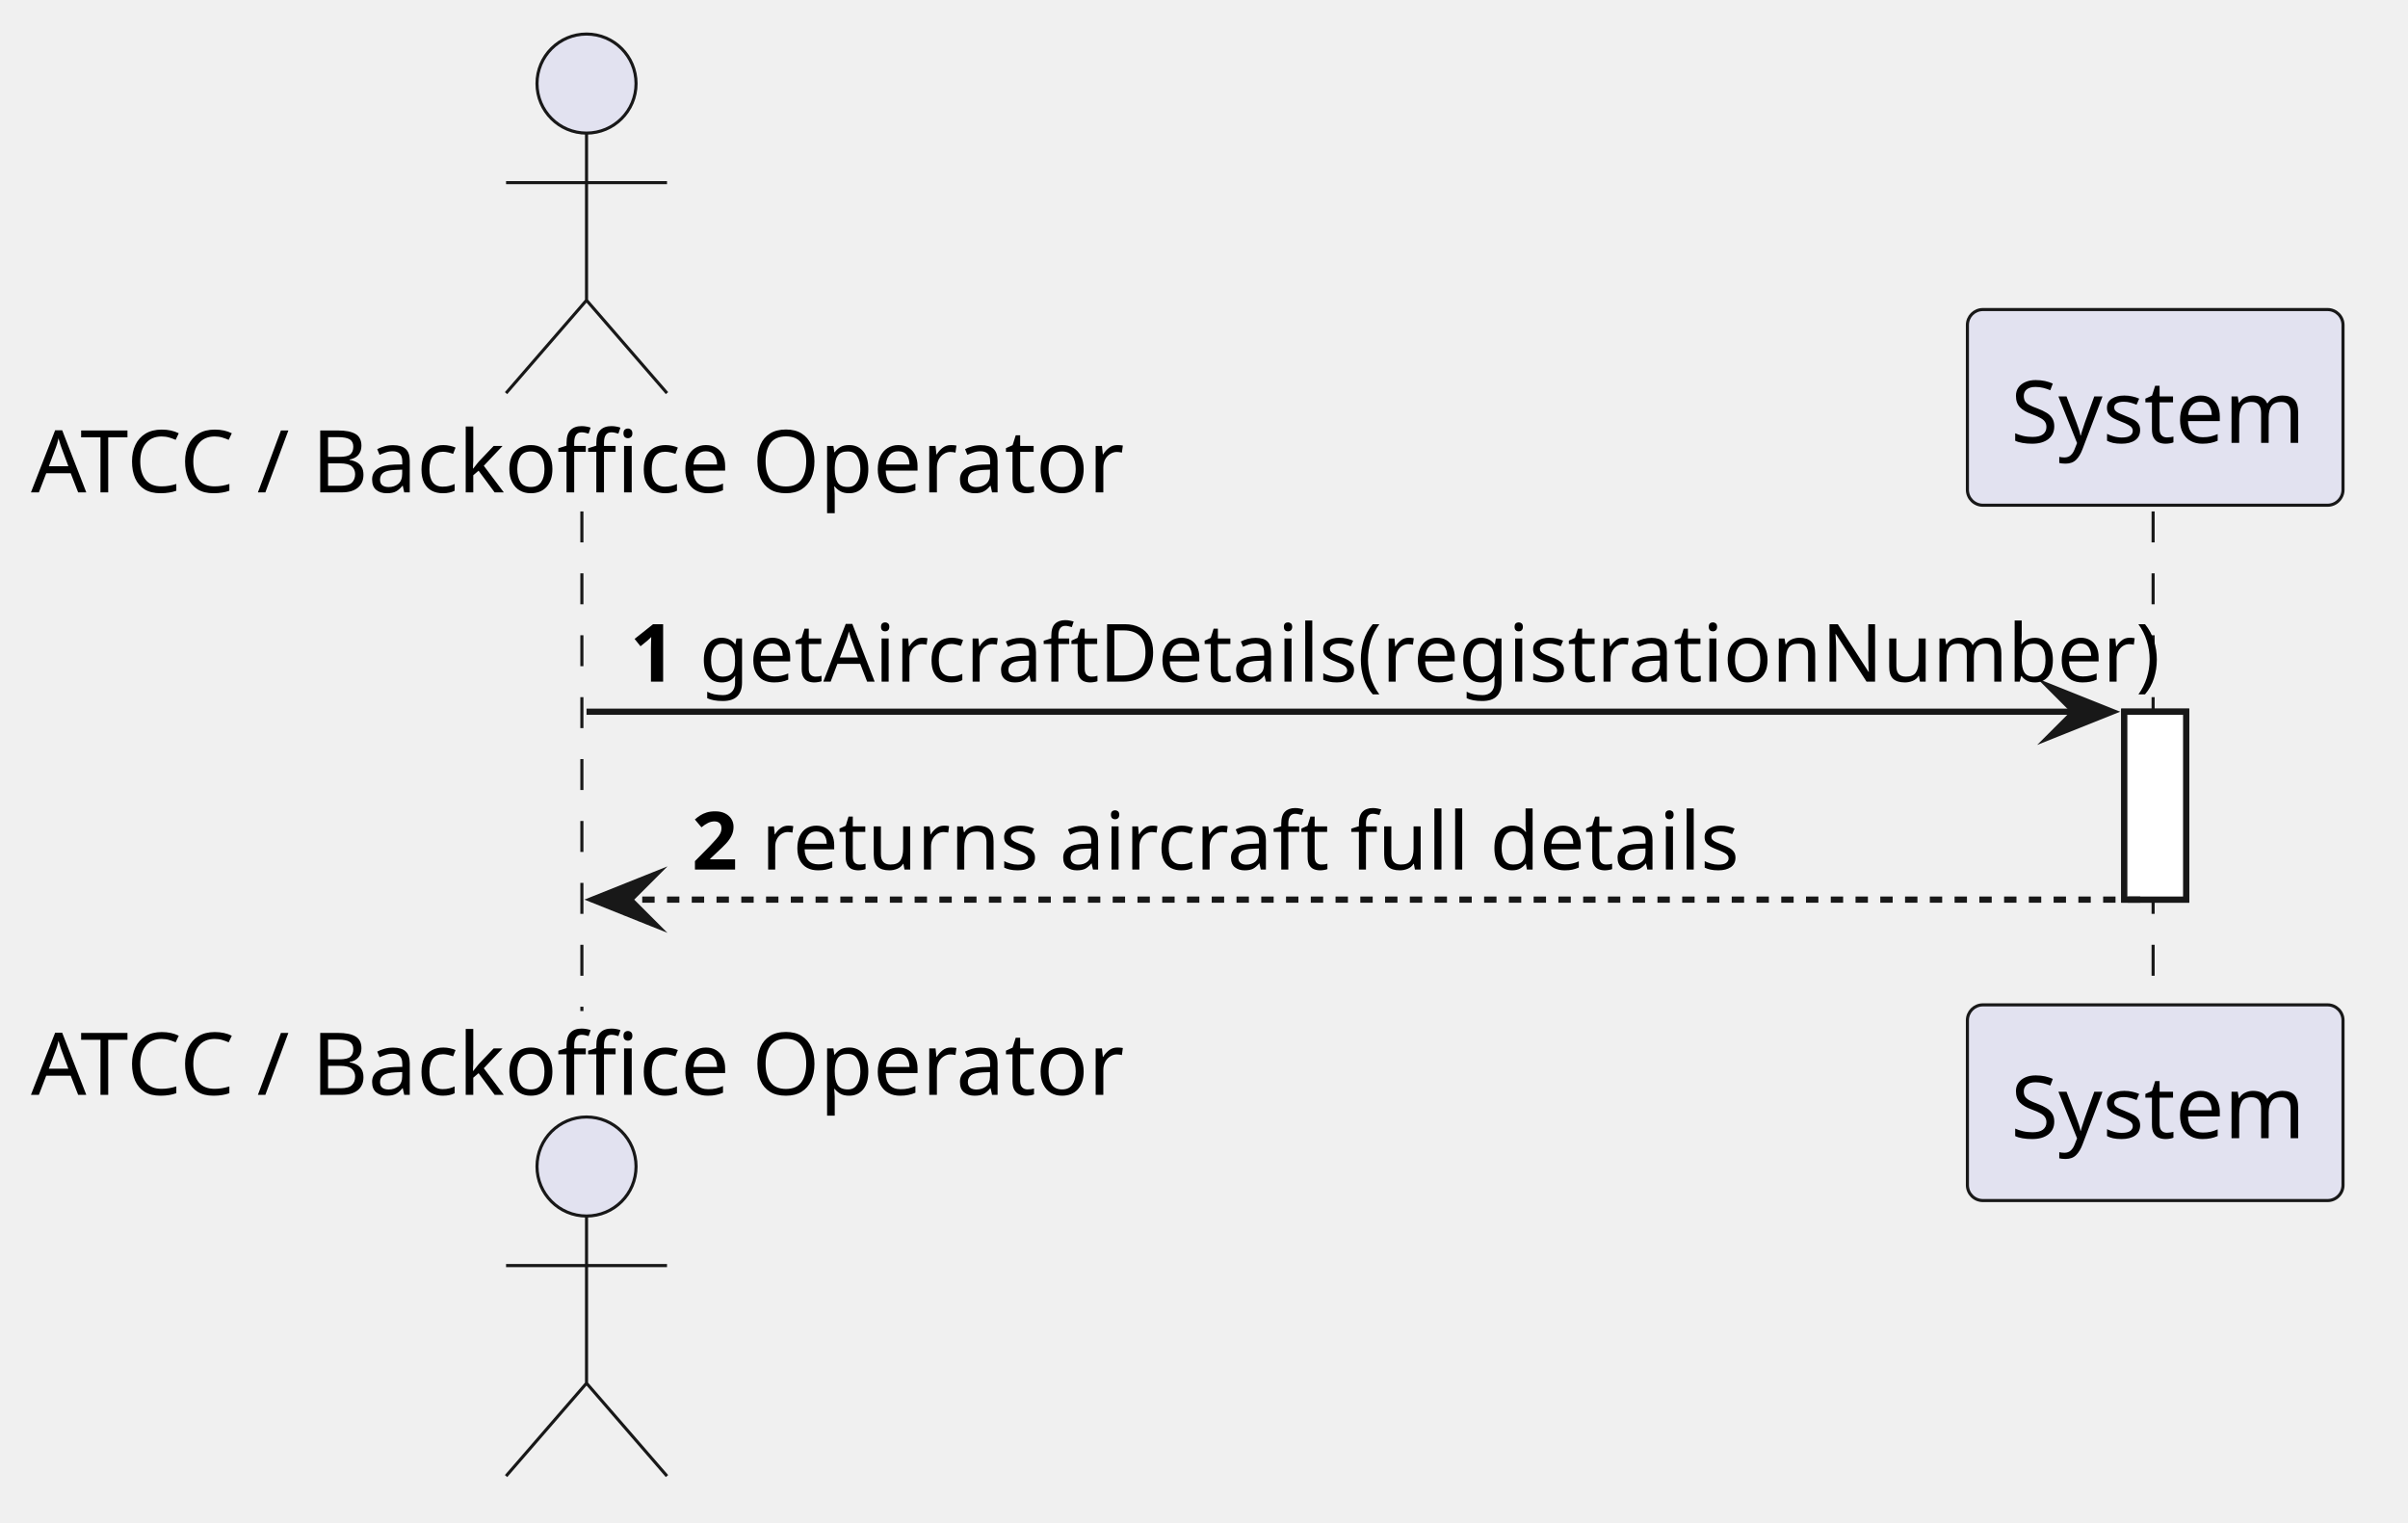
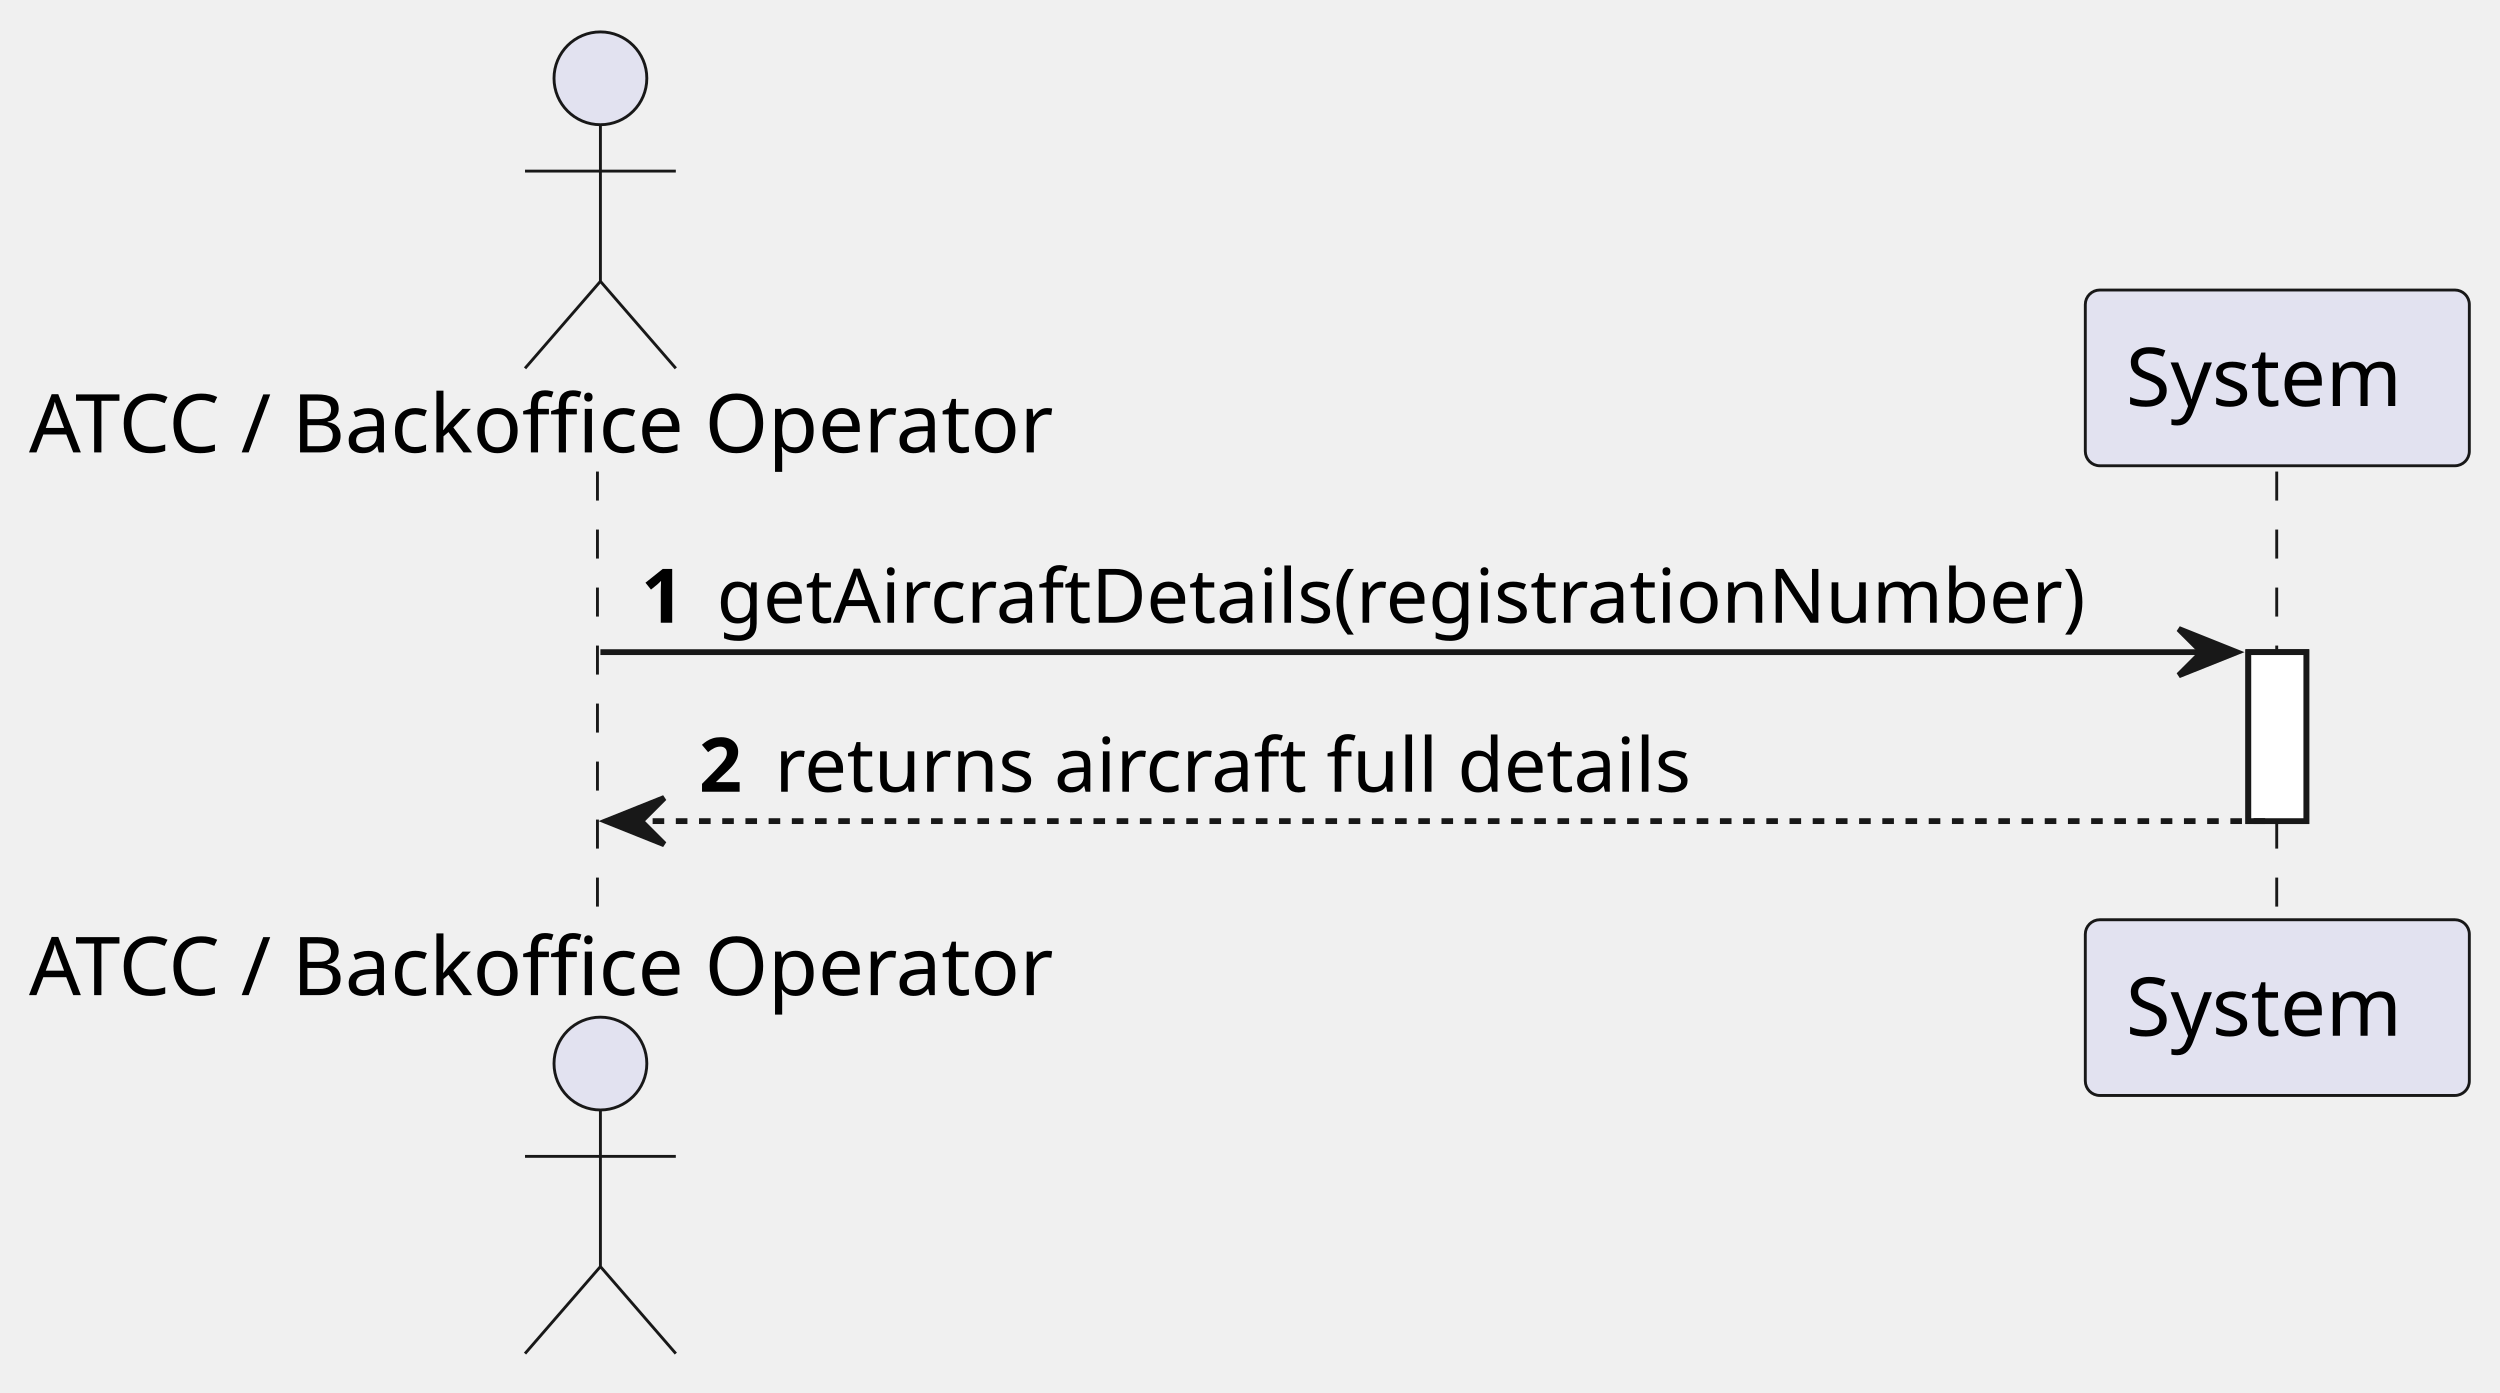
- <svg xmlns="http://www.w3.org/2000/svg" contentStyleType="text/css" data-diagram-type="SEQUENCE" height="246px" preserveAspectRatio="none" style="width:389px;height:246px;background:#FFFFFF;" version="1.1" viewBox="0 0 389 246" width="389px" zoomAndPan="magnify">
+ <svg xmlns="http://www.w3.org/2000/svg" contentStyleType="text/css" data-diagram-type="SEQUENCE" height="240px" preserveAspectRatio="none" style="width:431px;height:240px;background:#FFFFFF;" version="1.1" viewBox="0 0 431 240" width="431px" zoomAndPan="magnify">
  <defs />
  <g>
    <g>
-       <rect fill="#FFFFFF" height="30.352" style="stroke:#181818;stroke-width:1;" width="10" x="343.163" y="114.961" />
+       <rect fill="#FFFFFF" height="29.133" style="stroke:#181818;stroke-width:1;" width="10" x="387.61" y="112.43" />
    </g>
-     <g class="participant-lifeline" data-entity-uid="part1" data-qualified-name="Actor" data-source-line="2" id="part1-lifeline">
+     <g class="participant-lifeline" data-entity-uid="part1" data-qualified-name="Actor" id="part1-lifeline">
      <g>
-         <rect fill="#000000" fill-opacity="0" height="80.703" width="8" x="90.751" y="82.609" />
-         <line style="stroke:#181818;stroke-width:0.5;stroke-dasharray:5,5;" x1="94" x2="94" y1="82.609" y2="163.312" />
+         <rect fill="#000000" fill-opacity="0" height="78.266" width="8" x="99.512" y="81.297" />
+         <line style="stroke:#181818;stroke-width:0.5;stroke-dasharray:5,5;" x1="103" x2="103" y1="81.297" y2="159.562" />
      </g>
    </g>
-     <g class="participant-lifeline" data-entity-uid="part2" data-qualified-name="Sys" data-source-line="3" id="part2-lifeline">
+     <g class="participant-lifeline" data-entity-uid="part2" data-qualified-name="Sys" id="part2-lifeline">
      <g>
-         <rect fill="#000000" fill-opacity="0" height="80.703" width="8" x="344.163" y="82.609" />
-         <line style="stroke:#181818;stroke-width:0.5;stroke-dasharray:5,5;" x1="347.825" x2="347.825" y1="82.609" y2="163.312" />
+         <rect fill="#000000" fill-opacity="0" height="78.266" width="8" x="388.61" y="81.297" />
+         <line style="stroke:#181818;stroke-width:0.5;stroke-dasharray:5,5;" x1="392.507" x2="392.507" y1="81.297" y2="159.562" />
      </g>
    </g>
-     <g class="participant participant-head" data-entity-uid="part1" data-qualified-name="Actor" data-source-line="2" id="part1-head">
-       <text fill="#000000" font-family="sans-serif" font-size="14" lengthAdjust="spacing" textLength="173.503" x="5" y="79.533">ATCC / Backoffice Operator</text>
-       <ellipse cx="94.751" cy="13.5" fill="#E2E2F0" rx="8" ry="8" style="stroke:#181818;stroke-width:0.5;" />
-       <path d="M94.751,21.5 L94.751,48.5 M81.751,29.5 L107.751,29.5 M94.751,48.5 L81.751,63.5 M94.751,48.5 L107.751,63.5" fill="none" style="stroke:#181818;stroke-width:0.5;" />
+     <g class="participant participant-head" data-entity-uid="part1" data-qualified-name="Actor" id="part1-head">
+       <text fill="#000000" font-family="sans-serif" font-size="14" lengthAdjust="spacing" textLength="191.023" x="5" y="77.995">ATCC / Backoffice Operator</text>
+       <ellipse cx="103.512" cy="13.5" fill="#E2E2F0" rx="8" ry="8" style="stroke:#181818;stroke-width:0.5;" />
+       <path d="M103.512,21.5 L103.512,48.5 M90.512,29.5 L116.512,29.5 M103.512,48.5 L90.512,63.5 M103.512,48.5 L116.512,63.5" fill="none" style="stroke:#181818;stroke-width:0.5;" />
    </g>
-     <g class="participant participant-tail" data-entity-uid="part1" data-qualified-name="Actor" data-source-line="2" id="part1-tail">
-       <text fill="#000000" font-family="sans-serif" font-size="14" lengthAdjust="spacing" textLength="173.503" x="5" y="176.846">ATCC / Backoffice Operator</text>
-       <ellipse cx="94.751" cy="188.422" fill="#E2E2F0" rx="8" ry="8" style="stroke:#181818;stroke-width:0.5;" />
-       <path d="M94.751,196.422 L94.751,223.422 M81.751,204.422 L107.751,204.422 M94.751,223.422 L81.751,238.422 M94.751,223.422 L107.751,238.422" fill="none" style="stroke:#181818;stroke-width:0.5;" />
+     <g class="participant participant-tail" data-entity-uid="part1" data-qualified-name="Actor" id="part1-tail">
+       <text fill="#000000" font-family="sans-serif" font-size="14" lengthAdjust="spacing" textLength="191.023" x="5" y="171.558">ATCC / Backoffice Operator</text>
+       <ellipse cx="103.512" cy="183.359" fill="#E2E2F0" rx="8" ry="8" style="stroke:#181818;stroke-width:0.5;" />
+       <path d="M103.512,191.359 L103.512,218.359 M90.512,199.359 L116.512,199.359 M103.512,218.359 L90.512,233.359 M103.512,218.359 L116.512,233.359" fill="none" style="stroke:#181818;stroke-width:0.5;" />
    </g>
-     <g class="participant participant-head" data-entity-uid="part2" data-qualified-name="Sys" data-source-line="3" id="part2-head">
-       <rect fill="#E2E2F0" height="31.609" rx="2.5" ry="2.5" style="stroke:#181818;stroke-width:0.5;" width="60.676" x="317.825" y="50" />
-       <text fill="#000000" font-family="sans-serif" font-size="14" lengthAdjust="spacing" textLength="46.676" x="324.825" y="71.533">System</text>
+     <g class="participant participant-head" data-entity-uid="part2" data-qualified-name="Sys" id="part2-head">
+       <rect fill="#E2E2F0" height="30.297" rx="2.5" ry="2.5" style="stroke:#181818;stroke-width:0.5;" width="66.206" x="359.507" y="50" />
+       <text fill="#000000" font-family="sans-serif" font-size="14" lengthAdjust="spacing" textLength="52.206" x="366.507" y="69.995">System</text>
    </g>
-     <g class="participant participant-tail" data-entity-uid="part2" data-qualified-name="Sys" data-source-line="3" id="part2-tail">
-       <rect fill="#E2E2F0" height="31.609" rx="2.5" ry="2.5" style="stroke:#181818;stroke-width:0.5;" width="60.676" x="317.825" y="162.312" />
-       <text fill="#000000" font-family="sans-serif" font-size="14" lengthAdjust="spacing" textLength="46.676" x="324.825" y="183.846">System</text>
+     <g class="participant participant-tail" data-entity-uid="part2" data-qualified-name="Sys" id="part2-tail">
+       <rect fill="#E2E2F0" height="30.297" rx="2.5" ry="2.5" style="stroke:#181818;stroke-width:0.5;" width="66.206" x="359.507" y="158.562" />
+       <text fill="#000000" font-family="sans-serif" font-size="14" lengthAdjust="spacing" textLength="52.206" x="366.507" y="178.558">System</text>
    </g>
    <g>
-       <rect fill="#FFFFFF" height="30.352" style="stroke:#181818;stroke-width:1;" width="10" x="343.163" y="114.961" />
+       <rect fill="#FFFFFF" height="29.133" style="stroke:#181818;stroke-width:1;" width="10" x="387.61" y="112.43" />
    </g>
-     <g class="message" data-entity-1="part1" data-entity-2="part2" data-source-line="4" id="msg1">
-       <polygon fill="#181818" points="331.163,110.961,341.163,114.961,331.163,118.961,335.163,114.961" style="stroke:#181818;stroke-width:1;stroke-linejoin:miter;stroke-miterlimit:10;" />
-       <line style="stroke:#181818;stroke-width:1;" x1="94.751" x2="337.163" y1="114.961" y2="114.961" />
-       <text fill="#000000" font-family="sans-serif" font-size="13" font-weight="700" lengthAdjust="spacing" textLength="7.23" x="101.751" y="110.105">1</text>
-       <text fill="#000000" font-family="sans-serif" font-size="13" lengthAdjust="spacing" textLength="218.182" x="112.981" y="110.105">getAircraftDetails(registrationNumber)</text>
+     <g class="message" data-entity-1="part1" data-entity-2="part2" id="msg1">
+       <polygon fill="#181818" points="375.61,108.43,385.61,112.43,375.61,116.43,379.61,112.43" style="stroke:#181818;stroke-width:1;" />
+       <line style="stroke:#181818;stroke-width:1;" x1="103.512" x2="381.61" y1="112.43" y2="112.43" />
+       <text fill="#000000" font-family="sans-serif" font-size="13" font-weight="bold" lengthAdjust="spacing" textLength="9.045" x="110.512" y="107.364">1</text>
+       <text fill="#000000" font-family="sans-serif" font-size="13" lengthAdjust="spacing" textLength="252.053" x="123.557" y="107.364">getAircraftDetails(registrationNumber)</text>
    </g>
-     <g class="message" data-entity-1="part2" data-entity-2="part1" data-source-line="6" id="msg2">
-       <polygon fill="#181818" points="105.751,141.312,95.751,145.312,105.751,149.312,101.751,145.312" style="stroke:#181818;stroke-width:1;stroke-linejoin:miter;stroke-miterlimit:10;" />
-       <line style="stroke:#181818;stroke-width:1;stroke-dasharray:2,2;" x1="99.751" x2="347.163" y1="145.312" y2="145.312" />
-       <text fill="#000000" font-family="sans-serif" font-size="13" font-weight="700" lengthAdjust="spacing" textLength="7.23" x="111.751" y="140.456">2</text>
-       <text fill="#000000" font-family="sans-serif" font-size="13" lengthAdjust="spacing" textLength="145.222" x="122.981" y="140.456">returns aircraft full details</text>
+     <g class="message" data-entity-1="part2" data-entity-2="part1" id="msg2">
+       <polygon fill="#181818" points="114.512,137.562,104.512,141.562,114.512,145.562,110.512,141.562" style="stroke:#181818;stroke-width:1;" />
+       <line style="stroke:#181818;stroke-width:1;stroke-dasharray:2,2;" x1="108.512" x2="391.61" y1="141.562" y2="141.562" />
+       <text fill="#000000" font-family="sans-serif" font-size="13" font-weight="bold" lengthAdjust="spacing" textLength="9.045" x="120.512" y="136.497">2</text>
+       <text fill="#000000" font-family="sans-serif" font-size="13" lengthAdjust="spacing" textLength="169.838" x="133.557" y="136.497">returns aircraft full details</text>
    </g>
  </g>
</svg>
